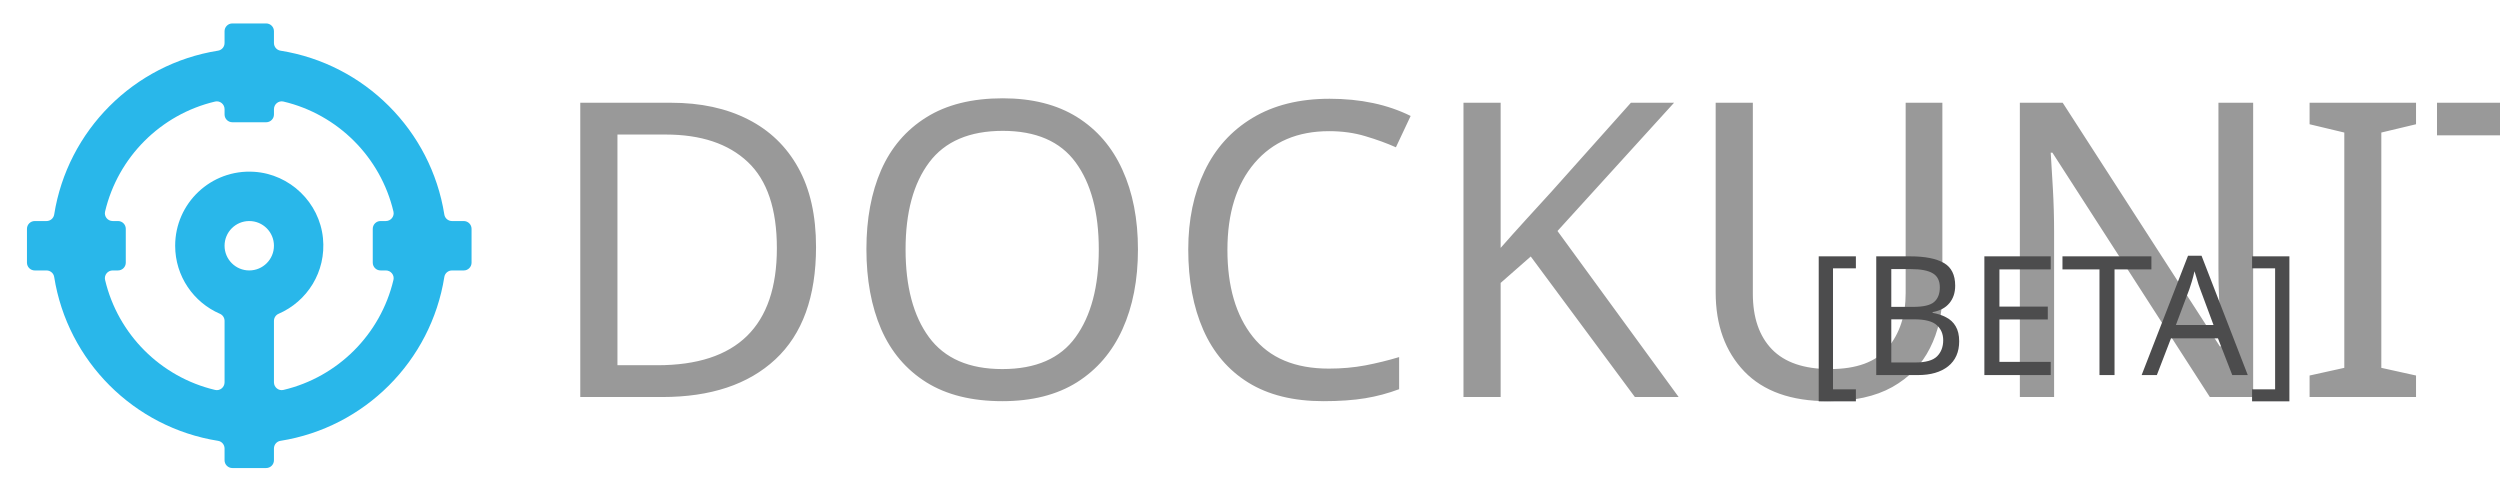
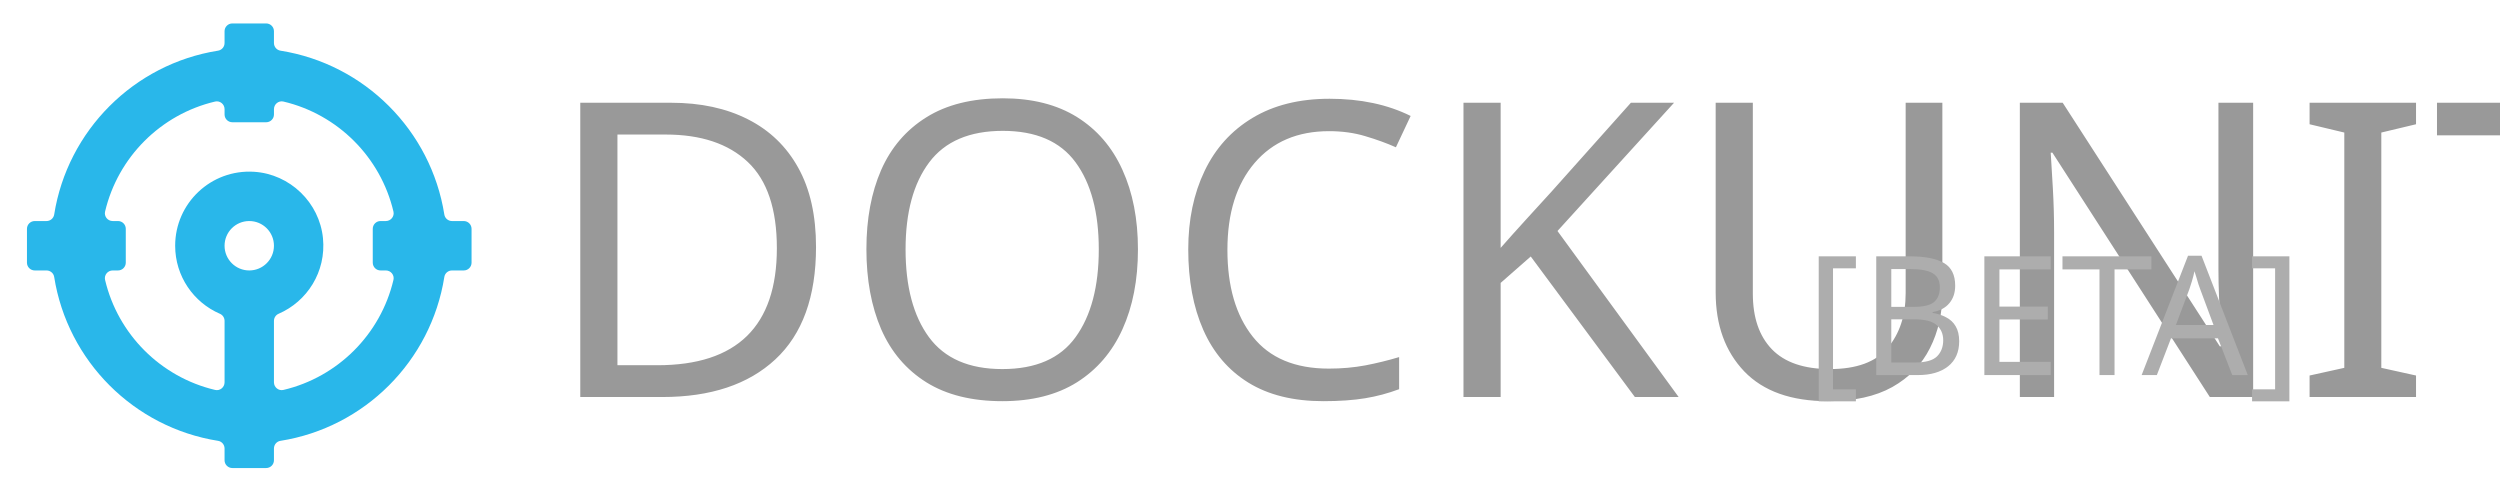
<svg xmlns="http://www.w3.org/2000/svg" version="1.1" id="Layer_1" x="0px" y="0px" width="254.334px" height="50px" viewBox="0 0 254.334 50" enable-background="new 0 0 254.334 50" xml:space="preserve">
  <g>
-     <path fill="#29B7EA" d="M47.181,22.488h-1.198c-0.386,0-0.718-0.279-0.779-0.66c-1.358-8.56-8.114-15.315-16.673-16.673   c-0.382-0.061-0.661-0.394-0.661-0.779V3.177c0-0.437-0.354-0.792-0.791-0.792h-3.443c-0.437,0-0.791,0.355-0.791,0.792v1.198   c0,0.386-0.279,0.718-0.66,0.779C13.625,6.512,6.87,13.268,5.512,21.828c-0.061,0.381-0.393,0.66-0.779,0.66H3.535   c-0.437,0-0.792,0.354-0.792,0.791v3.443c0,0.437,0.355,0.792,0.792,0.792h1.198c0.386,0,0.718,0.277,0.779,0.66   c1.358,8.559,8.114,15.316,16.673,16.674c0.381,0.059,0.66,0.393,0.66,0.779v1.197c0,0.436,0.354,0.791,0.791,0.791h3.443   c0.437,0,0.791-0.355,0.791-0.791v-1.197c0-0.387,0.279-0.721,0.661-0.779c8.559-1.357,15.315-8.115,16.673-16.674   c0.061-0.383,0.393-0.66,0.779-0.66h1.198c0.437,0,0.792-0.355,0.792-0.792v-3.443C47.972,22.842,47.618,22.488,47.181,22.488z    M22.845,25c0-1.388,1.125-2.513,2.513-2.513c1.388,0,2.512,1.125,2.512,2.513s-1.125,2.513-2.512,2.513   C23.97,27.514,22.845,26.389,22.845,25z M27.87,38.896v-6.252c0-0.314,0.188-0.6,0.476-0.723c2.892-1.25,4.847-4.26,4.512-7.68   c-0.355-3.638-3.362-6.533-7.01-6.764C21.463,17.2,17.82,20.675,17.82,25c0,3.103,1.875,5.767,4.554,6.923   c0.287,0.123,0.472,0.408,0.472,0.721v6.252c0,0.506-0.471,0.891-0.964,0.773c-5.533-1.307-9.887-5.66-11.192-11.193   c-0.116-0.492,0.267-0.963,0.773-0.963h0.541c0.437,0,0.792-0.355,0.792-0.792v-3.443c0-0.437-0.354-0.791-0.792-0.791h-0.541   c-0.506,0-0.89-0.471-0.773-0.964c1.306-5.533,5.66-9.887,11.192-11.192c0.493-0.116,0.964,0.267,0.964,0.773v0.541   c0,0.438,0.354,0.792,0.791,0.792h3.443c0.437,0,0.791-0.354,0.791-0.792v-0.541c0-0.507,0.472-0.89,0.964-0.773   c5.533,1.306,9.887,5.66,11.192,11.192c0.118,0.493-0.267,0.964-0.773,0.964h-0.54c-0.438,0-0.792,0.354-0.792,0.791v3.443   c0,0.437,0.354,0.792,0.792,0.792h0.54c0.506,0,0.891,0.471,0.773,0.963c-1.305,5.533-5.659,9.887-11.192,11.193   C28.342,39.787,27.87,39.402,27.87,38.896z" />
+     <path fill="#29B7EA" d="M47.181,22.488h-1.198c-0.386,0-0.718-0.279-0.779-0.66c-1.358-8.56-8.114-15.315-16.673-16.673   c-0.382-0.061-0.661-0.394-0.661-0.779V3.177c0-0.437-0.354-0.792-0.791-0.792h-3.443c-0.437,0-0.791,0.355-0.791,0.792v1.198   c0,0.386-0.279,0.718-0.66,0.779C13.625,6.512,6.87,13.268,5.512,21.828c-0.061,0.381-0.393,0.66-0.779,0.66H3.535   c-0.437,0-0.792,0.354-0.792,0.791v3.444c0,0.437,0.355,0.791,0.792,0.791h1.198c0.386,0,0.718,0.277,0.779,0.66   c1.358,8.559,8.114,15.316,16.673,16.674c0.381,0.06,0.66,0.394,0.66,0.779v1.197c0,0.436,0.354,0.791,0.791,0.791h3.443   c0.437,0,0.791-0.355,0.791-0.791v-1.197c0-0.387,0.279-0.721,0.661-0.779c8.559-1.356,15.315-8.115,16.673-16.674   c0.061-0.383,0.393-0.66,0.779-0.66h1.198c0.437,0,0.792-0.354,0.792-0.791v-3.444C47.972,22.842,47.618,22.488,47.181,22.488z    M22.845,25c0-1.388,1.125-2.513,2.513-2.513c1.388,0,2.512,1.125,2.512,2.513c0,1.389-1.125,2.514-2.512,2.514   C23.97,27.514,22.845,26.389,22.845,25z M27.87,38.896v-6.252c0-0.314,0.188-0.601,0.476-0.724c2.892-1.25,4.847-4.26,4.512-7.68   c-0.355-3.638-3.362-6.533-7.01-6.764C21.463,17.2,17.82,20.675,17.82,25c0,3.104,1.875,5.768,4.554,6.923   c0.287,0.123,0.472,0.408,0.472,0.722v6.252c0,0.506-0.471,0.891-0.964,0.772c-5.533-1.308-9.887-5.66-11.192-11.192   c-0.116-0.492,0.267-0.963,0.773-0.963h0.541c0.437,0,0.792-0.355,0.792-0.793v-3.443c0-0.437-0.354-0.791-0.792-0.791h-0.541   c-0.506,0-0.89-0.471-0.773-0.964c1.306-5.533,5.66-9.887,11.192-11.192c0.493-0.116,0.964,0.267,0.964,0.773v0.541   c0,0.438,0.354,0.792,0.791,0.792h3.443c0.437,0,0.791-0.354,0.791-0.792v-0.541c0-0.507,0.472-0.89,0.964-0.773   c5.533,1.306,9.887,5.66,11.192,11.192c0.118,0.493-0.267,0.964-0.773,0.964h-0.54c-0.438,0-0.792,0.354-0.792,0.791v3.443   c0,0.438,0.354,0.793,0.792,0.793h0.54c0.506,0,0.891,0.471,0.773,0.963c-1.305,5.532-5.659,9.887-11.192,11.192   C28.342,39.787,27.87,39.402,27.87,38.896z" />
  </g>
-   <text transform="matrix(1 0 0 1 54.9712 40.3906)" fill="#999999" font-family="'BebasNeue'" font-size="41.928">DOCKUNIT</text>
-   <text transform="matrix(1 0 0 1 183.666 38.1572)" fill="#4C4C4D" font-family="'TimesNewRomanPS-BoldMT'" font-size="16.927">[BETA]</text>
+   <text transform="matrix(1 0 0 1 54.9707 40.3906)" fill="#999999" font-family="'BebasNeue'" font-size="41.928">DOCKUNIT</text>
+   <text transform="matrix(1 0 0 1 183.666 38.1572)" fill="#ADADAD" font-family="'TimesNewRomanPS-BoldMT'" font-size="16.927">[BETA]</text>
</svg>
